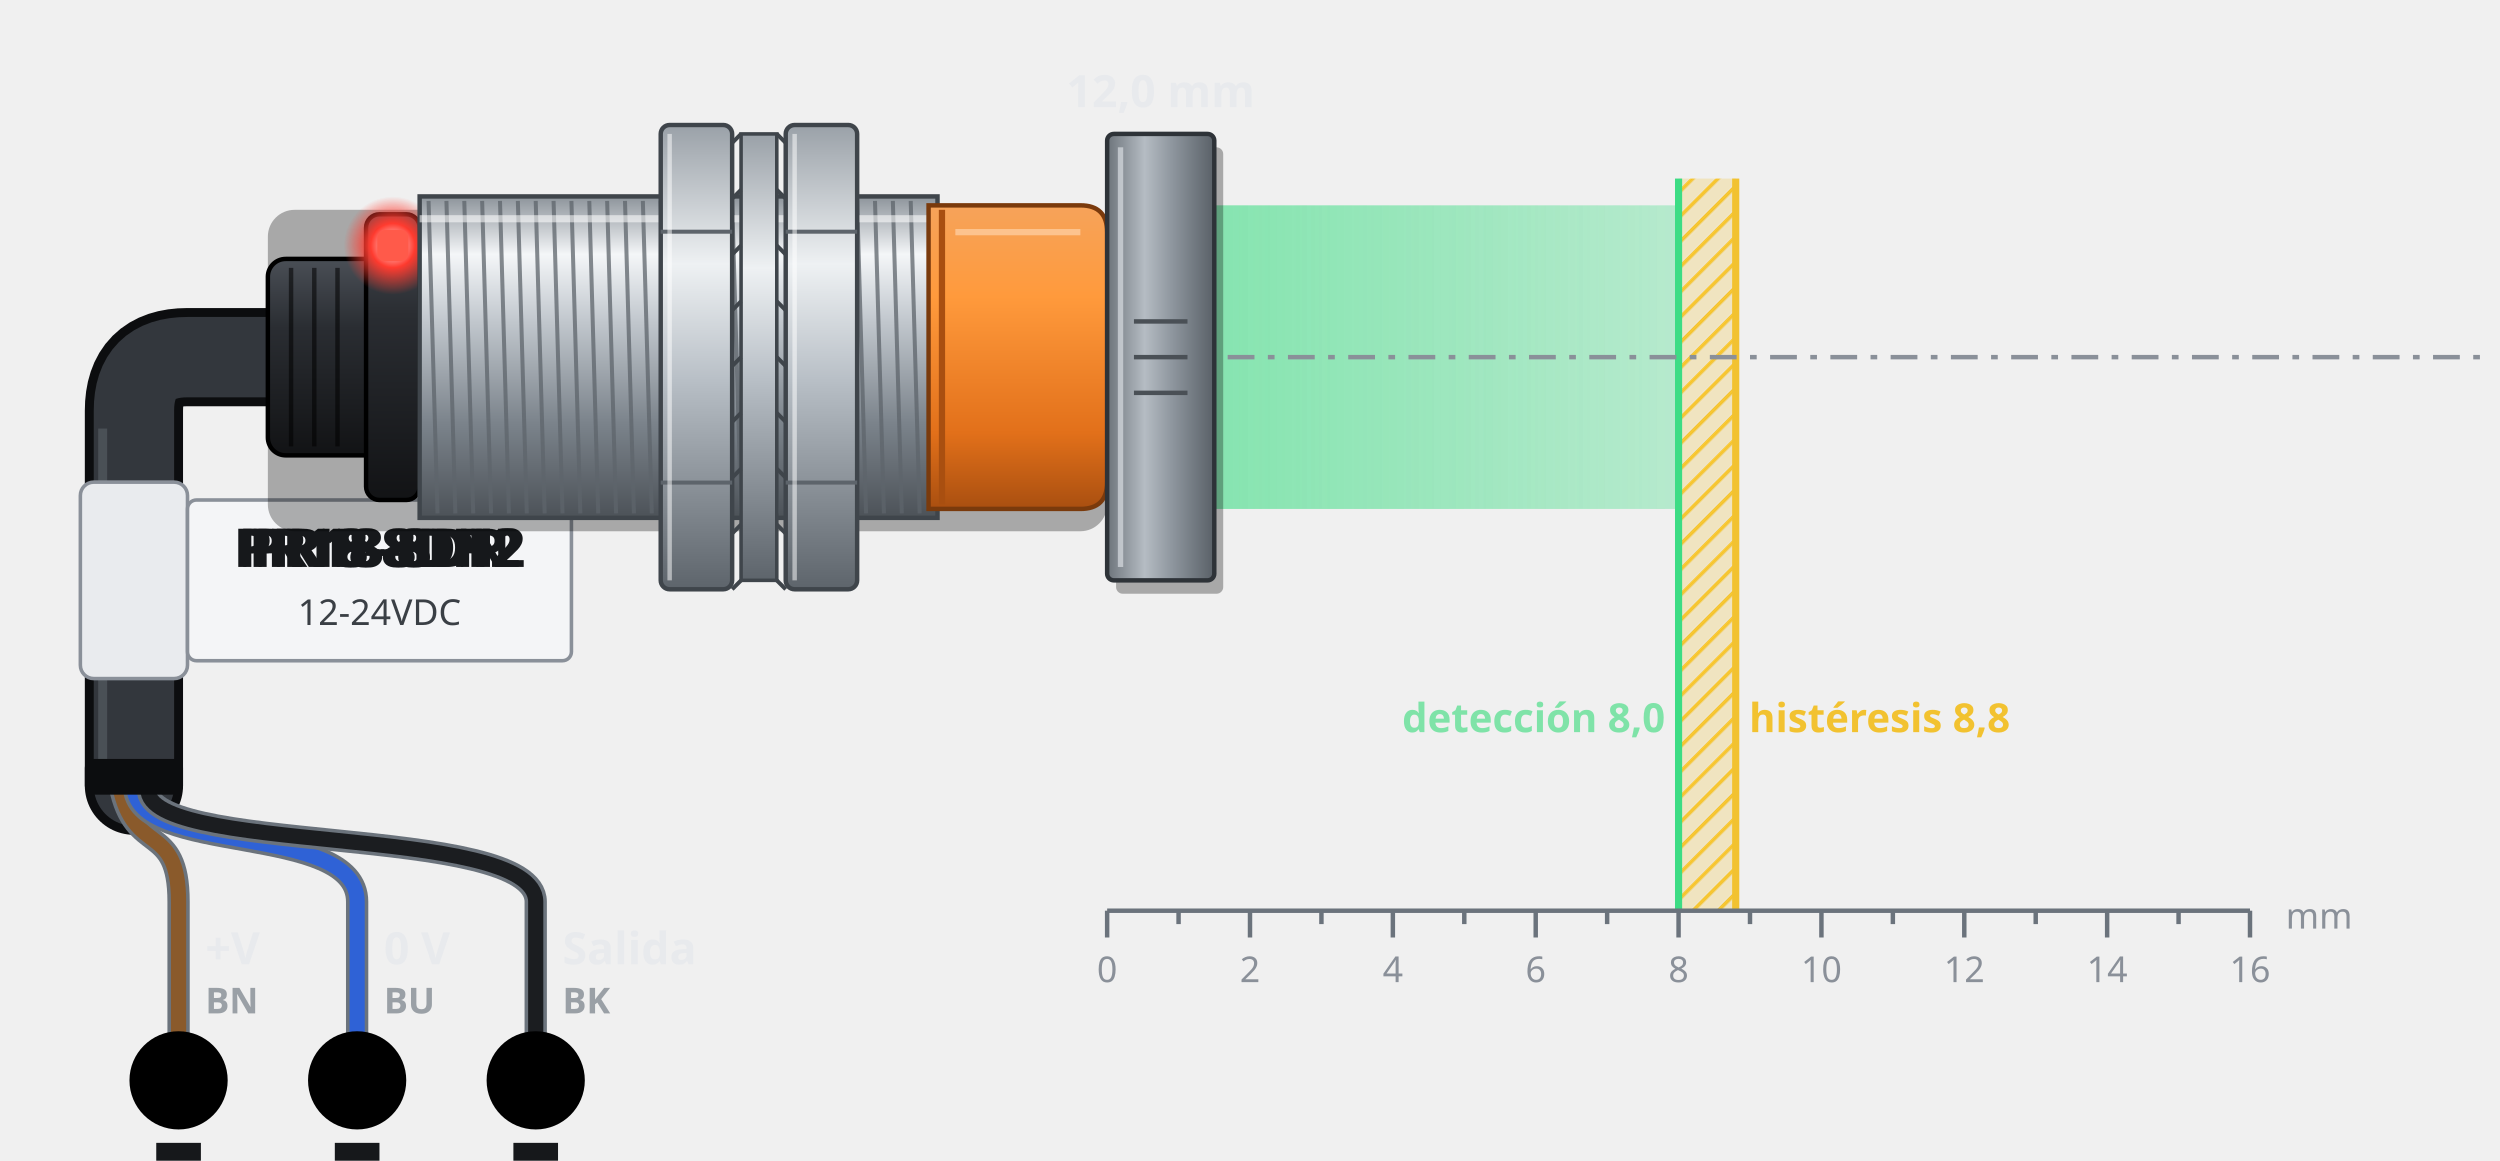
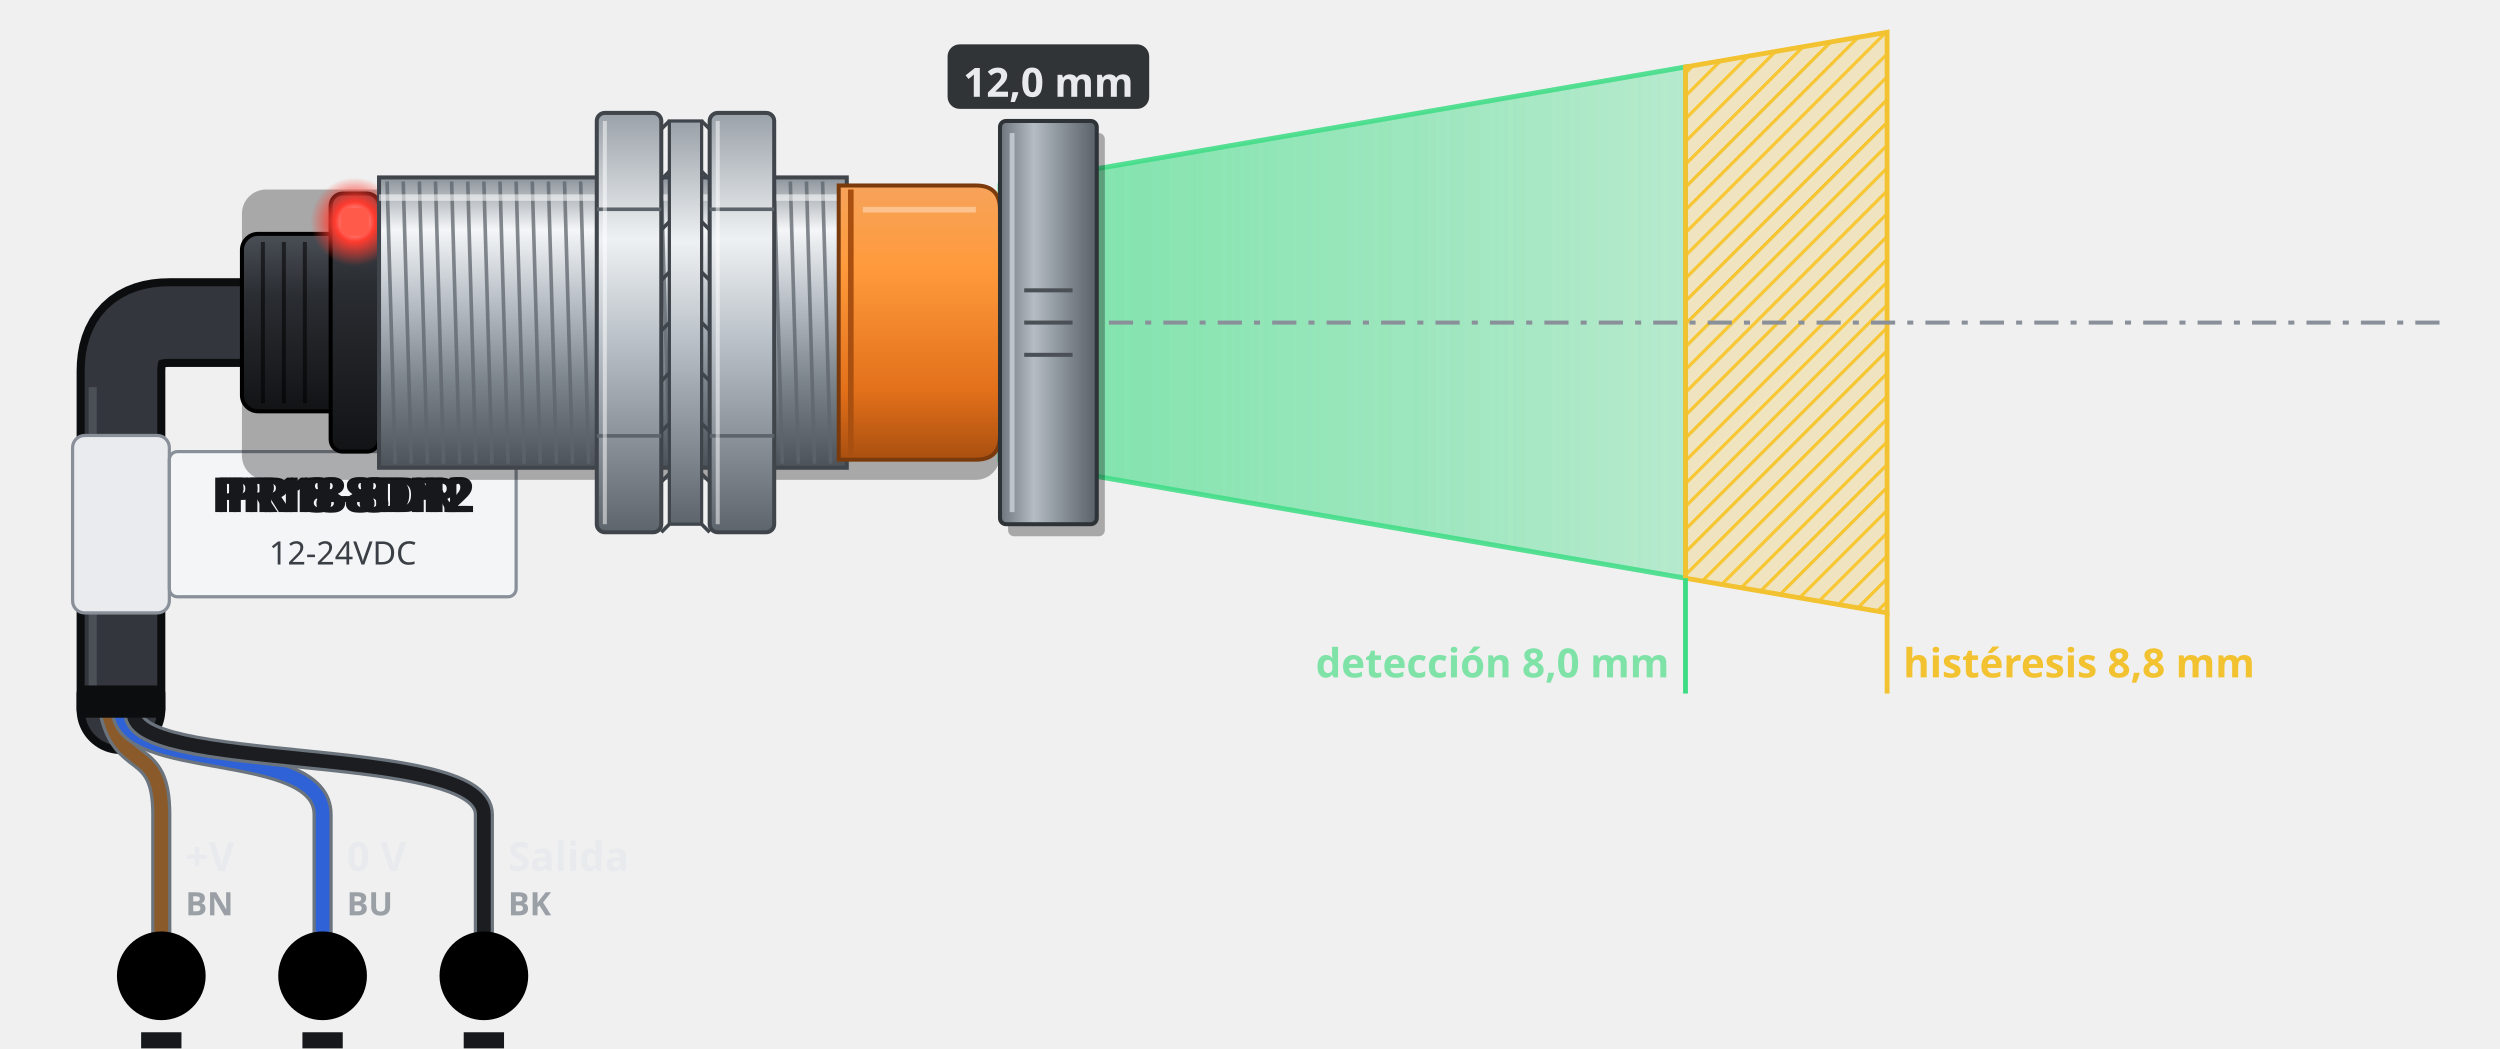
- <svg xmlns="http://www.w3.org/2000/svg" viewBox="0 0 560 260">
+ <svg xmlns="http://www.w3.org/2000/svg" viewBox="0 0 620 260">
  <defs>
    <linearGradient id="sensor-inductive-zmk" x1="0" y1="0" x2="1" y2="1">
      <stop offset="0" stop-color="#6b6f72" />
      <stop offset=".5" stop-color="#4a4d50" />
      <stop offset="1" stop-color="#36383b" />
    </linearGradient>
    <linearGradient id="sensor-inductive-chr" x1="0" y1="0" x2="1" y2="1">
      <stop offset="0" stop-color="#fdfdfd" />
      <stop offset=".3" stop-color="#c9ced3" />
      <stop offset=".55" stop-color="#7f8790" />
      <stop offset=".75" stop-color="#eef0f2" />
      <stop offset="1" stop-color="#8a9199" />
    </linearGradient>
    <linearGradient id="sensor-inductive-brs" x1="0" y1="0" x2="1" y2="1">
      <stop offset="0" stop-color="#e9cf95" />
      <stop offset="1" stop-color="#9c7a3c" />
    </linearGradient>
    <linearGradient id="sensor-inductive-scr" x1="0" y1="0" x2="1" y2="1">
      <stop offset="0" stop-color="#f4f6f8" />
      <stop offset="1" stop-color="#a5acb4" />
    </linearGradient>
    <linearGradient id="sensor-inductive-blk" x1="0" y1="0" x2="1" y2="0">
      <stop offset="0" stop-color="#1c1e21" />
      <stop offset=".35" stop-color="#3a3e44" />
      <stop offset="1" stop-color="#202226" />
    </linearGradient>
    <radialGradient id="sensor-inductive-off" cx=".45" cy=".4" r=".65">
      <stop offset="0" stop-color="#000" stop-opacity=".35" />
      <stop offset="1" stop-color="#000" stop-opacity=".62" />
    </radialGradient>
    <radialGradient id="sensor-inductive-on" cx=".5" cy=".5" r=".5">
      <stop offset="0" stop-color="#fff" stop-opacity=".95" />
      <stop offset=".35" stop-color="#fff" stop-opacity=".45" />
      <stop offset=".8" stop-color="#fff" stop-opacity="0" />
      <stop offset="1" stop-color="#000" stop-opacity=".15" />
    </radialGradient>
    <radialGradient id="sensor-inductive-burn" cx=".55" cy=".5" r=".6">
      <stop offset="0" stop-color="#1a1410" stop-opacity=".9" />
      <stop offset=".6" stop-color="#2b211a" stop-opacity=".75" />
      <stop offset="1" stop-color="#000" stop-opacity=".8" />
    </radialGradient>
    <radialGradient id="sensor-inductive-dome" cx=".4" cy=".35" r=".7">
      <stop offset="0" stop-color="#fff" stop-opacity=".25" />
      <stop offset=".6" stop-color="#fff" stop-opacity="0" />
      <stop offset="1" stop-color="#000" stop-opacity=".35" />
    </radialGradient>
    <linearGradient id="sensor-inductive-knob" x1="0" y1="0" x2="1" y2="1">
      <stop offset="0" stop-color="#4a4f56" />
      <stop offset=".5" stop-color="#25282c" />
      <stop offset="1" stop-color="#121315" />
    </linearGradient>
    <linearGradient id="sensor-inductive-cyl" x1="0" y1="0" x2="0" y2="1">
      <stop offset="0" stop-color="#8d949b" />
      <stop offset=".18" stop-color="#f4f6f8" />
      <stop offset=".38" stop-color="#c3c9cf" />
      <stop offset=".7" stop-color="#7c848c" />
      <stop offset="1" stop-color="#4c5258" />
    </linearGradient>
    <linearGradient id="sensor-inductive-nut" x1="0" y1="0" x2="0" y2="1">
      <stop offset="0" stop-color="#9aa1a8" />
      <stop offset=".3" stop-color="#eef1f3" />
      <stop offset=".55" stop-color="#b8bfc6" />
      <stop offset="1" stop-color="#5d646b" />
    </linearGradient>
    <linearGradient id="sensor-inductive-cap" x1="0" y1="0" x2="0" y2="1">
      <stop offset="0" stop-color="#f6a35a" />
      <stop offset=".3" stop-color="#ff9a3c" />
      <stop offset=".75" stop-color="#e2701a" />
      <stop offset="1" stop-color="#a94f10" />
    </linearGradient>
    <linearGradient id="sensor-inductive-blk2" x1="0" y1="0" x2="0" y2="1">
      <stop offset="0" stop-color="#4a4f56" />
      <stop offset=".35" stop-color="#2a2d32" />
      <stop offset="1" stop-color="#121315" />
    </linearGradient>
    <linearGradient id="sensor-inductive-steel" x1="0" y1="0" x2="1" y2="0">
      <stop offset="0" stop-color="#6d747b" />
      <stop offset=".35" stop-color="#b5bcc3" />
      <stop offset=".6" stop-color="#8f979f" />
      <stop offset="1" stop-color="#596067" />
    </linearGradient>
    <radialGradient id="sensor-inductive-led" cx=".5" cy=".5" r=".5">
      <stop offset="0" stop-color="#fff2f0" />
      <stop offset=".45" stop-color="#ff3b2f" />
      <stop offset="1" stop-color="#ff3b2f" stop-opacity="0" />
    </radialGradient>
    <linearGradient id="sensor-inductive-zone" x1="0" y1="0" x2="1" y2="0">
      <stop offset="0" stop-color="#3ddc84" stop-opacity=".55" />
      <stop offset="1" stop-color="#3ddc84" stop-opacity=".25" />
    </linearGradient>
    <pattern id="sensor-inductive-hys" width="4" height="4" patternUnits="userSpaceOnUse" patternTransform="rotate(45)">
      <rect width="4" height="4" fill="#f2c230" fill-opacity=".25" />
      <line x1="0" y1="0" x2="0" y2="4" stroke="#f2c230" stroke-width="1.6" />
    </pattern>
  </defs>
  <g data-show="!out.detecting">
    <g opacity="0.4">
-       <rect x="248" y="46.0" width="128" height="68" fill="url(#sensor-inductive-zone)" />
+       <path d="M248 46.0 L418 16.6 V143.4 L248 114.0 Z" fill="url(#sensor-inductive-zone)" stroke="#3ddc84" stroke-width="1.2" stroke-opacity=".8" />
    </g>
  </g>
  <g data-show="out.detecting">
    <g opacity="1">
-       <rect x="248" y="46.0" width="128" height="68" fill="url(#sensor-inductive-zone)" />
-     </g>
-   </g>
-   <rect x="376" y="40.0" width="12.8" height="164.0" fill="url(#sensor-inductive-hys)" />
-   <line x1="376" y1="40.0" x2="376" y2="204" stroke="#3ddc84" stroke-width="1.6" />
-   <line x1="388.8" y1="40.0" x2="388.8" y2="204" stroke="#f2c230" stroke-width="1.6" />
-   <text x="373" y="164" text-anchor="end" font-family="sans-serif" font-size="9" font-weight="700" fill="#7fe3a8">detección 8,0</text>
-   <text x="391.8" y="164" font-family="sans-serif" font-size="9" font-weight="700" fill="#f2c230">histéresis 8,8</text>
-   <line x1="248" y1="80" x2="556" y2="80" stroke="#8a9099" stroke-width="1" stroke-dasharray="6 3 1.5 3" />
-   <line x1="248" y1="204" x2="504" y2="204" stroke="#6b737c" stroke-width="1" />
-   <line x1="248" y1="204" x2="248" y2="210" stroke="#6b737c" stroke-width="1" />
-   <text x="248" y="220" text-anchor="middle" font-family="sans-serif" font-size="8" fill="#8a9099">0</text>
-   <line x1="264" y1="204" x2="264" y2="207" stroke="#6b737c" stroke-width="1" />
-   <line x1="280" y1="204" x2="280" y2="210" stroke="#6b737c" stroke-width="1" />
-   <text x="280" y="220" text-anchor="middle" font-family="sans-serif" font-size="8" fill="#8a9099">2</text>
-   <line x1="296" y1="204" x2="296" y2="207" stroke="#6b737c" stroke-width="1" />
-   <line x1="312" y1="204" x2="312" y2="210" stroke="#6b737c" stroke-width="1" />
-   <text x="312" y="220" text-anchor="middle" font-family="sans-serif" font-size="8" fill="#8a9099">4</text>
-   <line x1="328" y1="204" x2="328" y2="207" stroke="#6b737c" stroke-width="1" />
-   <line x1="344" y1="204" x2="344" y2="210" stroke="#6b737c" stroke-width="1" />
-   <text x="344" y="220" text-anchor="middle" font-family="sans-serif" font-size="8" fill="#8a9099">6</text>
-   <line x1="360" y1="204" x2="360" y2="207" stroke="#6b737c" stroke-width="1" />
-   <line x1="376" y1="204" x2="376" y2="210" stroke="#6b737c" stroke-width="1" />
-   <text x="376" y="220" text-anchor="middle" font-family="sans-serif" font-size="8" fill="#8a9099">8</text>
-   <line x1="392" y1="204" x2="392" y2="207" stroke="#6b737c" stroke-width="1" />
-   <line x1="408" y1="204" x2="408" y2="210" stroke="#6b737c" stroke-width="1" />
-   <text x="408" y="220" text-anchor="middle" font-family="sans-serif" font-size="8" fill="#8a9099">10</text>
-   <line x1="424" y1="204" x2="424" y2="207" stroke="#6b737c" stroke-width="1" />
-   <line x1="440" y1="204" x2="440" y2="210" stroke="#6b737c" stroke-width="1" />
-   <text x="440" y="220" text-anchor="middle" font-family="sans-serif" font-size="8" fill="#8a9099">12</text>
-   <line x1="456" y1="204" x2="456" y2="207" stroke="#6b737c" stroke-width="1" />
-   <line x1="472" y1="204" x2="472" y2="210" stroke="#6b737c" stroke-width="1" />
-   <text x="472" y="220" text-anchor="middle" font-family="sans-serif" font-size="8" fill="#8a9099">14</text>
-   <line x1="488" y1="204" x2="488" y2="207" stroke="#6b737c" stroke-width="1" />
-   <line x1="504" y1="204" x2="504" y2="210" stroke="#6b737c" stroke-width="1" />
-   <text x="504" y="220" text-anchor="middle" font-family="sans-serif" font-size="8" fill="#8a9099">16</text>
-   <text x="512" y="208" font-family="sans-serif" font-size="8" fill="#8a9099">mm</text>
+       <path d="M248 46.0 L418 16.6 V143.4 L248 114.0 Z" fill="url(#sensor-inductive-zone)" stroke="#3ddc84" stroke-width="1.2" stroke-opacity=".8" />
+     </g>
+   </g>
+   <path d="M418 16.6 L468 8.0 V152.0 L418 143.4 Z" fill="url(#sensor-inductive-hys)" stroke="#f2c230" stroke-width="1.2" />
+   <line x1="418" y1="143.4" x2="418" y2="172" stroke="#3ddc84" stroke-width="1.2" />
+   <line x1="468" y1="152" x2="468" y2="172" stroke="#f2c230" stroke-width="1.2" />
+   <text x="414" y="168" text-anchor="end" font-family="sans-serif" font-size="10" font-weight="700" fill="#7fe3a8">detección 8,0 mm</text>
+   <text x="472" y="168" font-family="sans-serif" font-size="10" font-weight="700" fill="#f2c230">histéresis 8,8 mm</text>
+   <line x1="248" y1="80" x2="608" y2="80" stroke="#8a9099" stroke-width="1" stroke-dasharray="6 3 1.5 3" />
  <path d="M60 80 H42 Q30 80 30 92 V176" fill="none" stroke="#0c0d0f" stroke-width="22" stroke-linecap="round" />
  <path d="M60 80 H42 Q30 80 30 92 V176" fill="none" stroke="#33373d" stroke-width="18" stroke-linecap="round" />
  <path d="M23 96 V174" stroke="#5a6068" stroke-width="2" opacity=".6" />
  <path d="M26.8 176 C30 192 40 184 40 202 V246" fill="none" stroke="#6b737c" stroke-width="5" />
  <path d="M26.8 176 C30 192 40 184 40 202 V246" fill="none" stroke="#8a5a2b" stroke-width="3.4" />
  <rect x="36" y="236" width="8" height="12" rx="1.5" fill="#c9ced5" stroke="#16181b" stroke-width=".8" />
  <rect x="35" y="256" width="10" height="4" fill="#16181b" />
  <text x="46" y="216" font-family="sans-serif" font-size="10" font-weight="800" fill="#e8eaed">+V</text>
  <text x="46" y="227" font-family="sans-serif" font-size="8" font-weight="700" fill="#9aa0a6">BN</text>
  <circle class="jw-term" data-term="BN" cx="40" cy="242" r="11" />
  <path d="M30.0 176 C30 192 80 184 80 202 V246" fill="none" stroke="#6b737c" stroke-width="5" />
  <path d="M30.0 176 C30 192 80 184 80 202 V246" fill="none" stroke="#2f62d6" stroke-width="3.4" />
  <rect x="76" y="236" width="8" height="12" rx="1.5" fill="#c9ced5" stroke="#16181b" stroke-width=".8" />
  <rect x="75" y="256" width="10" height="4" fill="#16181b" />
  <text x="86" y="216" font-family="sans-serif" font-size="10" font-weight="800" fill="#e8eaed">0 V</text>
  <text x="86" y="227" font-family="sans-serif" font-size="8" font-weight="700" fill="#9aa0a6">BU</text>
  <circle class="jw-term" data-term="BU" cx="80" cy="242" r="11" />
  <path d="M33.2 176 C30 192 120 184 120 202 V246" fill="none" stroke="#6b737c" stroke-width="5" />
  <path d="M33.2 176 C30 192 120 184 120 202 V246" fill="none" stroke="#1b1d20" stroke-width="3.4" />
  <rect x="116" y="236" width="8" height="12" rx="1.5" fill="#c9ced5" stroke="#16181b" stroke-width=".8" />
  <rect x="115" y="256" width="10" height="4" fill="#16181b" />
  <text x="126" y="216" font-family="sans-serif" font-size="10" font-weight="800" fill="#e8eaed">Salida</text>
  <text x="126" y="227" font-family="sans-serif" font-size="8" font-weight="700" fill="#9aa0a6">BK</text>
  <circle class="jw-term" data-term="BK" cx="120" cy="242" r="11" />
  <rect x="19" y="170" width="22" height="8" rx="2" fill="#0c0d0f" />
  <rect x="18" y="108" width="24" height="44" rx="3" fill="#e9ebee" stroke="#8a9099" stroke-width=".8" />
  <rect x="42" y="112" width="86" height="36" rx="2" fill="#f4f5f7" stroke="#8a9099" stroke-width=".8" />
  <g data-show="param.output=pnp">
    <g data-show="param.contact=no">
      <text x="85" y="127" text-anchor="middle" font-family="sans-serif" font-size="12" font-weight="700" fill="#16181b">PR18-8DP</text>
    </g>
  </g>
  <g data-show="param.output=pnp">
    <g data-show="param.contact=nc">
      <text x="85" y="127" text-anchor="middle" font-family="sans-serif" font-size="12" font-weight="700" fill="#16181b">PR18-8DP2</text>
    </g>
  </g>
  <g data-show="param.output=npn">
    <g data-show="param.contact=no">
      <text x="85" y="127" text-anchor="middle" font-family="sans-serif" font-size="12" font-weight="700" fill="#16181b">PR18-8DN</text>
    </g>
  </g>
  <g data-show="param.output=npn">
    <g data-show="param.contact=nc">
      <text x="85" y="127" text-anchor="middle" font-family="sans-serif" font-size="12" font-weight="700" fill="#16181b">PR18-8DN2</text>
    </g>
  </g>
  <text x="85" y="140" text-anchor="middle" font-family="sans-serif" font-size="8" fill="#3a3f45">12-24VDC</text>
  <rect x="60" y="47" width="188" height="72" rx="6" fill="#000" opacity=".3" />
  <rect x="60" y="58.0" width="26.0" height="44" rx="4" fill="url(#sensor-inductive-blk2)" stroke="#000" stroke-width="1" />
  <line x1="65.2" y1="60.0" x2="65.2" y2="100.0" stroke="#000" stroke-width="1" opacity=".55" />
  <line x1="70.4" y1="60.0" x2="70.4" y2="100.0" stroke="#000" stroke-width="1" opacity=".55" />
  <line x1="75.6" y1="60.0" x2="75.6" y2="100.0" stroke="#000" stroke-width="1" opacity=".55" />
  <rect x="82.0" y="48.0" width="12.0" height="64" rx="3" fill="url(#sensor-inductive-blk2)" stroke="#000" stroke-width="1" />
  <rect x="84.0" y="51.0" width="8" height="8" rx="2" fill="#4a1410" stroke="#000" stroke-width=".8" />
  <g data-show="out.output">
    <circle cx="88.0" cy="55.0" r="11" fill="url(#sensor-inductive-led)" />
    <rect x="84.5" y="51.5" width="7" height="7" rx="1.8" fill="#ff5a4a" />
  </g>
  <rect x="94.0" y="44.0" width="116.0" height="72" fill="url(#sensor-inductive-cyl)" stroke="#3f454b" stroke-width="1" />
  <line x1="96.0" y1="45.0" x2="98.0" y2="115.0" stroke="#5d646b" stroke-width=".9" opacity=".75" />
  <line x1="100.0" y1="45.0" x2="102.0" y2="115.0" stroke="#5d646b" stroke-width=".9" opacity=".75" />
  <line x1="104.0" y1="45.0" x2="106.0" y2="115.0" stroke="#5d646b" stroke-width=".9" opacity=".75" />
  <line x1="108.0" y1="45.0" x2="110.0" y2="115.0" stroke="#5d646b" stroke-width=".9" opacity=".75" />
  <line x1="112.0" y1="45.0" x2="114.0" y2="115.0" stroke="#5d646b" stroke-width=".9" opacity=".75" />
  <line x1="116.0" y1="45.0" x2="118.0" y2="115.0" stroke="#5d646b" stroke-width=".9" opacity=".75" />
  <line x1="120.0" y1="45.0" x2="122.0" y2="115.0" stroke="#5d646b" stroke-width=".9" opacity=".75" />
  <line x1="124.0" y1="45.0" x2="126.0" y2="115.0" stroke="#5d646b" stroke-width=".9" opacity=".75" />
  <line x1="128.0" y1="45.0" x2="130.0" y2="115.0" stroke="#5d646b" stroke-width=".9" opacity=".75" />
  <line x1="132.0" y1="45.0" x2="134.0" y2="115.0" stroke="#5d646b" stroke-width=".9" opacity=".75" />
  <line x1="136.0" y1="45.0" x2="138.0" y2="115.0" stroke="#5d646b" stroke-width=".9" opacity=".75" />
  <line x1="140.0" y1="45.0" x2="142.0" y2="115.0" stroke="#5d646b" stroke-width=".9" opacity=".75" />
  <line x1="144.0" y1="45.0" x2="146.0" y2="115.0" stroke="#5d646b" stroke-width=".9" opacity=".75" />
  <line x1="148.0" y1="45.0" x2="150.0" y2="115.0" stroke="#5d646b" stroke-width=".9" opacity=".75" />
  <line x1="152.0" y1="45.0" x2="154.0" y2="115.0" stroke="#5d646b" stroke-width=".9" opacity=".75" />
  <line x1="156.0" y1="45.0" x2="158.0" y2="115.0" stroke="#5d646b" stroke-width=".9" opacity=".75" />
  <line x1="160.0" y1="45.0" x2="162.0" y2="115.0" stroke="#5d646b" stroke-width=".9" opacity=".75" />
  <line x1="164.0" y1="45.0" x2="166.0" y2="115.0" stroke="#5d646b" stroke-width=".9" opacity=".75" />
  <line x1="168.0" y1="45.0" x2="170.0" y2="115.0" stroke="#5d646b" stroke-width=".9" opacity=".75" />
  <line x1="172.0" y1="45.0" x2="174.0" y2="115.0" stroke="#5d646b" stroke-width=".9" opacity=".75" />
  <line x1="176.0" y1="45.0" x2="178.0" y2="115.0" stroke="#5d646b" stroke-width=".9" opacity=".75" />
  <line x1="180.0" y1="45.0" x2="182.0" y2="115.0" stroke="#5d646b" stroke-width=".9" opacity=".75" />
  <line x1="184.0" y1="45.0" x2="186.0" y2="115.0" stroke="#5d646b" stroke-width=".9" opacity=".75" />
  <line x1="188.0" y1="45.0" x2="190.0" y2="115.0" stroke="#5d646b" stroke-width=".9" opacity=".75" />
  <line x1="192.0" y1="45.0" x2="194.0" y2="115.0" stroke="#5d646b" stroke-width=".9" opacity=".75" />
  <line x1="196.0" y1="45.0" x2="198.0" y2="115.0" stroke="#5d646b" stroke-width=".9" opacity=".75" />
  <line x1="200.0" y1="45.0" x2="202.0" y2="115.0" stroke="#5d646b" stroke-width=".9" opacity=".75" />
  <line x1="204.0" y1="45.0" x2="206.0" y2="115.0" stroke="#5d646b" stroke-width=".9" opacity=".75" />
  <line x1="94.0" y1="49.0" x2="208" y2="49.0" stroke="#ffffff" stroke-width="1.6" opacity=".55" />
  <path d="M208 46.0 H242 Q248 46.0 248 52.0 V108.0 Q248 114.0 242 114.0 H208 Z" fill="url(#sensor-inductive-cap)" stroke="#7a3a0c" stroke-width="1" />
  <line x1="211" y1="47.0" x2="211" y2="113.0" stroke="#a94f10" stroke-width="1.4" />
  <line x1="214" y1="52.0" x2="242" y2="52.0" stroke="#ffd2a8" stroke-width="1.4" opacity=".7" />
  <rect x="148" y="28.0" width="16" height="104" rx="2" fill="url(#sensor-inductive-nut)" stroke="#3f454b" stroke-width="1" />
  <line x1="148" y1="51.9" x2="164" y2="51.9" stroke="#5d646b" stroke-width=".9" />
  <line x1="148" y1="108.1" x2="164" y2="108.1" stroke="#5d646b" stroke-width=".9" />
  <line x1="150" y1="30.0" x2="150" y2="130.0" stroke="#ffffff" stroke-width="1" opacity=".5" />
  <rect x="166.0" y="30.0" width="8.0" height="100" fill="url(#sensor-inductive-nut)" stroke="#3f454b" stroke-width=".8" />
  <path d="M166.0 30.0 l-2 2 M174.0 30.0 l2 2" stroke="#3f454b" stroke-width=".9" />
  <path d="M166.0 42.5 l-2 2 M174.0 42.5 l2 2" stroke="#3f454b" stroke-width=".9" />
  <path d="M166.0 55.0 l-2 2 M174.0 55.0 l2 2" stroke="#3f454b" stroke-width=".9" />
  <path d="M166.0 67.5 l-2 2 M174.0 67.5 l2 2" stroke="#3f454b" stroke-width=".9" />
  <path d="M166.0 80.0 l-2 2 M174.0 80.0 l2 2" stroke="#3f454b" stroke-width=".9" />
  <path d="M166.0 92.5 l-2 2 M174.0 92.5 l2 2" stroke="#3f454b" stroke-width=".9" />
  <path d="M166.0 105.0 l-2 2 M174.0 105.0 l2 2" stroke="#3f454b" stroke-width=".9" />
  <path d="M166.0 117.5 l-2 2 M174.0 117.5 l2 2" stroke="#3f454b" stroke-width=".9" />
  <path d="M166.0 130.0 l-2 2 M174.0 130.0 l2 2" stroke="#3f454b" stroke-width=".9" />
  <rect x="176" y="28.0" width="16" height="104" rx="2" fill="url(#sensor-inductive-nut)" stroke="#3f454b" stroke-width="1" />
  <line x1="176" y1="51.9" x2="192" y2="51.9" stroke="#5d646b" stroke-width=".9" />
  <line x1="176" y1="108.1" x2="192" y2="108.1" stroke="#5d646b" stroke-width=".9" />
  <line x1="178" y1="30.0" x2="178" y2="130.0" stroke="#ffffff" stroke-width="1" opacity=".5" />
-   <g data-translate="out.distance|param.distance:0:16:x:256" data-action="distance" data-kind="drag" data-drag="x:248:16:0:16" style="cursor:ew-resize">
+   <g data-translate="out.distance|param.distance:0,8,8.8,20:x:0,170,220,320" data-action="distance" data-kind="drag" data-drag="x:248:0,8,8.8,20:0,170,220,320" style="cursor:ew-resize">
    <rect x="244" y="12.0" width="32" height="122" fill="#000" opacity="0" />
    <rect x="250" y="33.0" width="24" height="100" rx="1.5" fill="#000" opacity=".3" />
    <rect x="248" y="30.0" width="24" height="100" rx="1.5" fill="url(#sensor-inductive-steel)" stroke="#2e3338" stroke-width="1" />
    <line x1="251" y1="33.0" x2="251" y2="127.0" stroke="#e6eaee" stroke-width="1.2" opacity=".6" />
    <line x1="254.0" y1="72" x2="266.0" y2="72" stroke="#4a5056" stroke-width="1" />
    <line x1="254.0" y1="80" x2="266.0" y2="80" stroke="#4a5056" stroke-width="1" />
    <line x1="254.0" y1="88" x2="266.0" y2="88" stroke="#4a5056" stroke-width="1" />
+     <rect x="235.0" y="11.0" width="50" height="16" rx="3" fill="#101317" fill-opacity=".85" />
    <text x="260.0" y="24.0" text-anchor="middle" font-family="sans-serif" font-size="10" font-weight="700" fill="#e8eaed" data-text="out.distance|param.distance:mm">12,0 mm</text>
  </g>
</svg>
